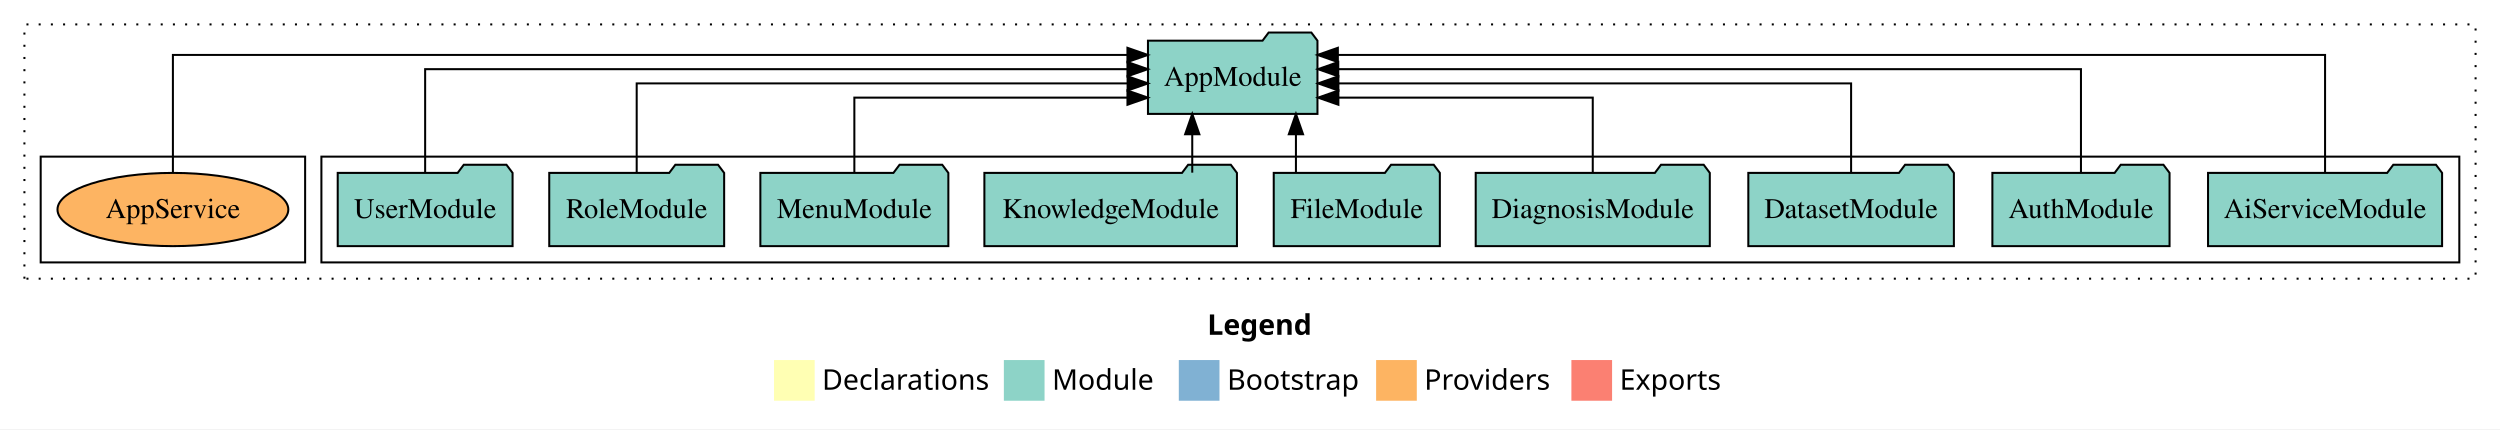
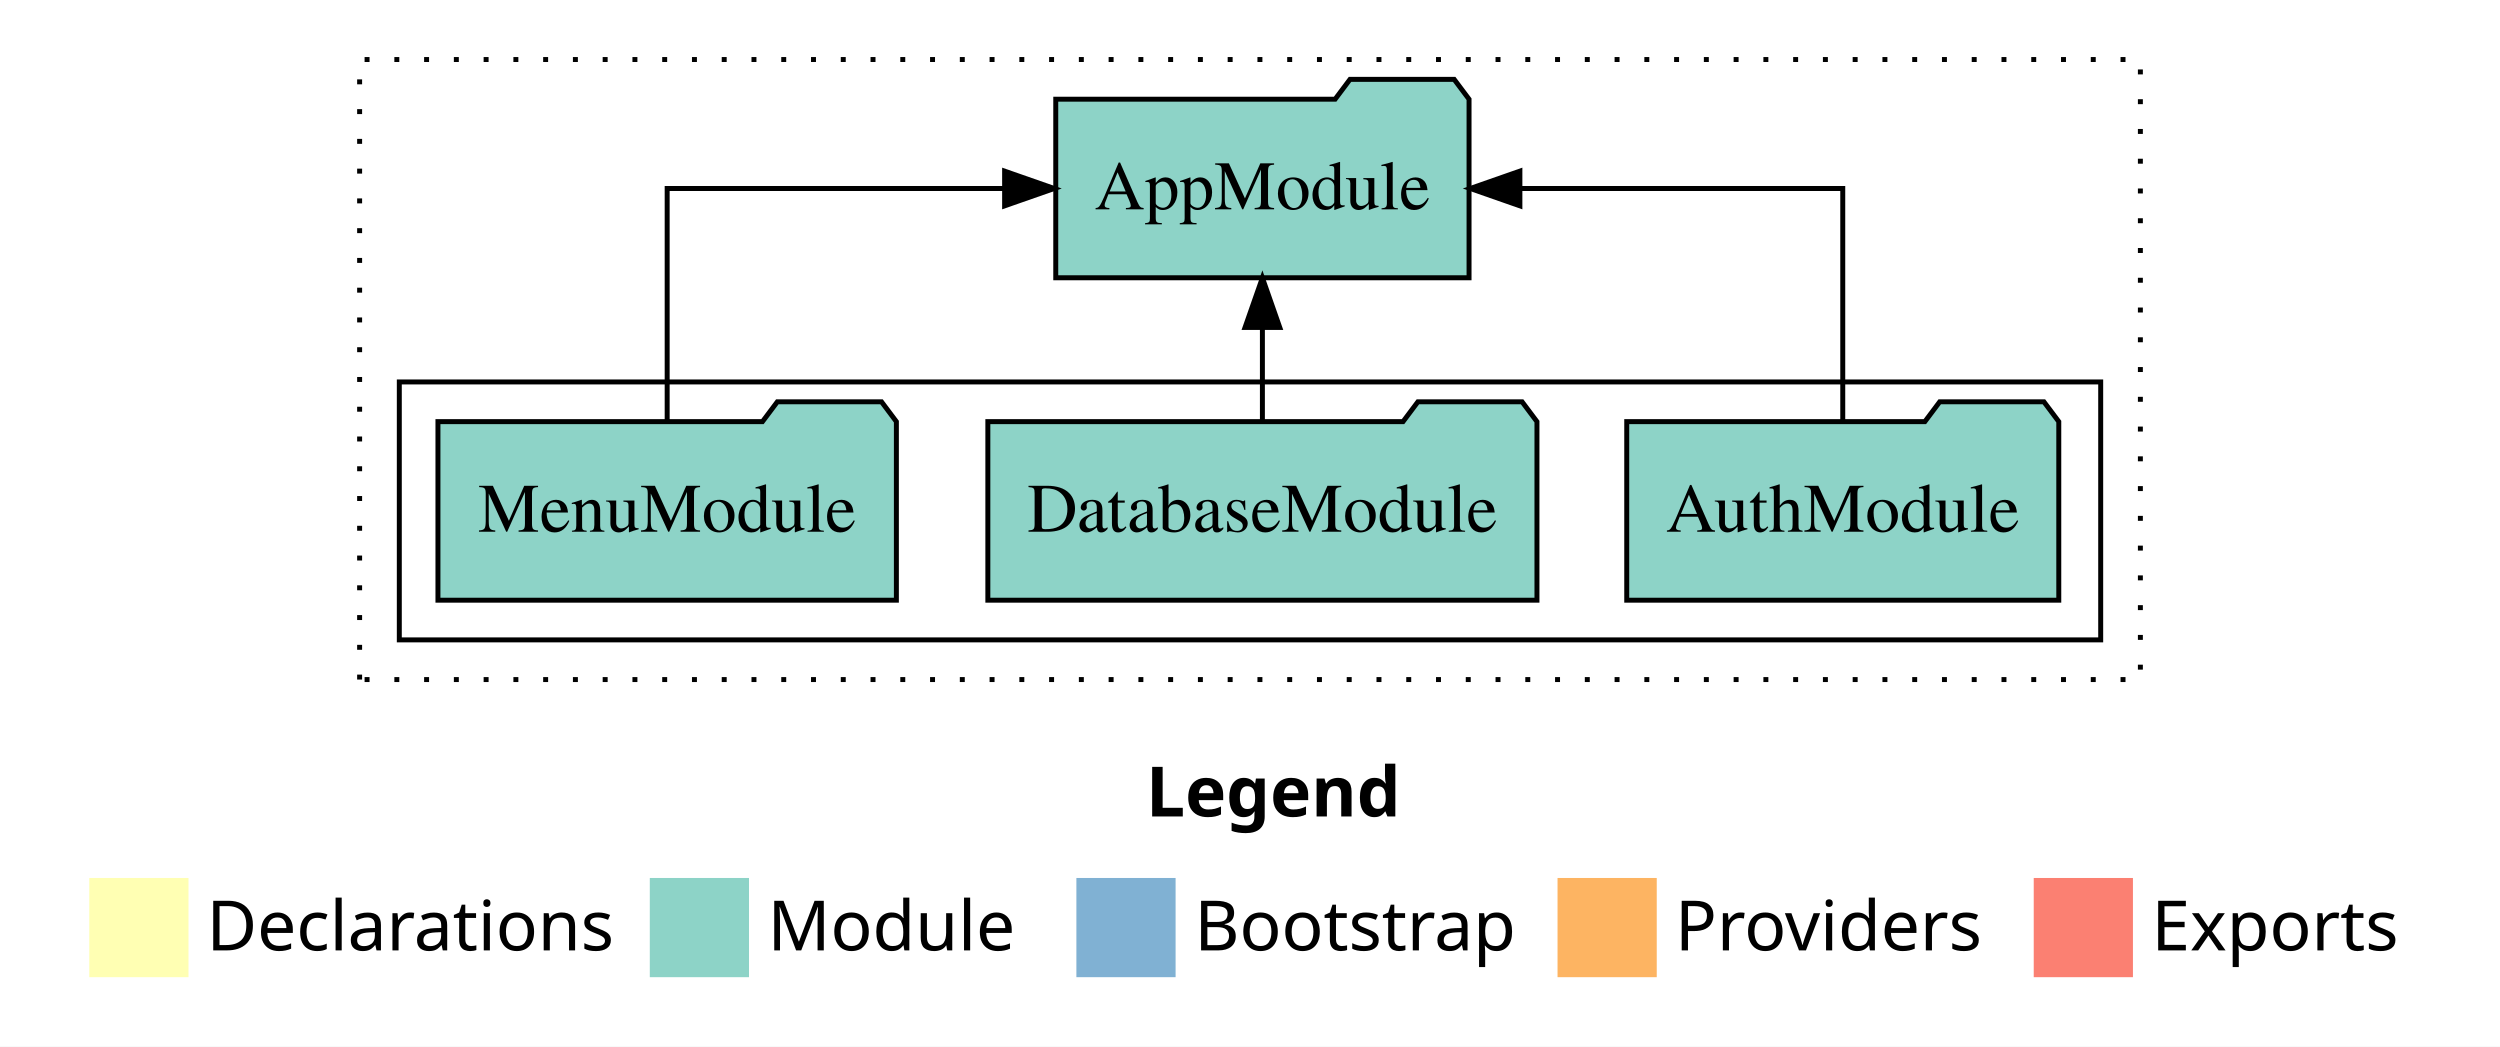
- <svg xmlns="http://www.w3.org/2000/svg" width="1229pt" height="211pt" viewBox="0.00 0.00 1229.00 211.00">
+ <svg xmlns="http://www.w3.org/2000/svg" width="504pt" height="211pt" viewBox="0.00 0.00 504.00 211.00">
  <g id="graph0" class="graph" transform="scale(1 1) rotate(0) translate(4 207)">
-     <polygon fill="white" stroke="transparent" points="-4,4 -4,-207 1225,-207 1225,4 -4,4" />
-     <text text-anchor="start" x="589.51" y="-42.4" font-family="Times-12" font-weight="bold" font-size="14.00">Legend</text>
-     <polygon fill="#ffffb3" stroke="transparent" points="376.5,-10 376.5,-30 396.5,-30 396.5,-10 376.5,-10" />
-     <text text-anchor="start" x="400.13" y="-15.4" font-family="Times-12" font-size="14.00">  Declarations</text>
-     <polygon fill="#8dd3c7" stroke="transparent" points="489.5,-10 489.5,-30 509.5,-30 509.5,-10 489.5,-10" />
-     <text text-anchor="start" x="513.23" y="-15.4" font-family="Times-12" font-size="14.00">  Module</text>
-     <polygon fill="#80b1d3" stroke="transparent" points="575.5,-10 575.5,-30 595.5,-30 595.5,-10 575.5,-10" />
-     <text text-anchor="start" x="599.28" y="-15.4" font-family="Times-12" font-size="14.00">  Bootstrap</text>
-     <polygon fill="#fdb462" stroke="transparent" points="672.5,-10 672.5,-30 692.5,-30 692.5,-10 672.5,-10" />
-     <text text-anchor="start" x="696.17" y="-15.4" font-family="Times-12" font-size="14.00">  Providers</text>
-     <polygon fill="#fb8072" stroke="transparent" points="768.5,-10 768.5,-30 788.5,-30 788.5,-10 768.5,-10" />
-     <text text-anchor="start" x="792.23" y="-15.4" font-family="Times-12" font-size="14.00">  Exports</text>
+     <polygon fill="white" stroke="transparent" points="-4,4 -4,-207 500,-207 500,4 -4,4" />
+     <text text-anchor="start" x="227.01" y="-42.4" font-family="Times-12" font-weight="bold" font-size="14.00">Legend</text>
+     <polygon fill="#ffffb3" stroke="transparent" points="14,-10 14,-30 34,-30 34,-10 14,-10" />
+     <text text-anchor="start" x="37.63" y="-15.4" font-family="Times-12" font-size="14.00">  Declarations</text>
+     <polygon fill="#8dd3c7" stroke="transparent" points="127,-10 127,-30 147,-30 147,-10 127,-10" />
+     <text text-anchor="start" x="150.73" y="-15.4" font-family="Times-12" font-size="14.00">  Module</text>
+     <polygon fill="#80b1d3" stroke="transparent" points="213,-10 213,-30 233,-30 233,-10 213,-10" />
+     <text text-anchor="start" x="236.78" y="-15.4" font-family="Times-12" font-size="14.00">  Bootstrap</text>
+     <polygon fill="#fdb462" stroke="transparent" points="310,-10 310,-30 330,-30 330,-10 310,-10" />
+     <text text-anchor="start" x="333.67" y="-15.4" font-family="Times-12" font-size="14.00">  Providers</text>
+     <polygon fill="#fb8072" stroke="transparent" points="406,-10 406,-30 426,-30 426,-10 406,-10" />
+     <text text-anchor="start" x="429.73" y="-15.4" font-family="Times-12" font-size="14.00">  Exports</text>
    <g id="clust1" class="cluster">
-       <polygon fill="none" stroke="black" stroke-dasharray="1,5" points="8,-70 8,-195 1213,-195 1213,-70 8,-70" />
+       <polygon fill="none" stroke="black" stroke-dasharray="1,5" points="68.5,-70 68.5,-195 427.5,-195 427.5,-70 68.5,-70" />
    </g>
    <g id="clust3" class="cluster">
-       <polygon fill="none" stroke="black" points="154,-78 154,-130 1205,-130 1205,-78 154,-78" />
-     </g>
-     <g id="clust6" class="cluster">
-       <polygon fill="none" stroke="black" points="16,-78 16,-130 146,-130 146,-78 16,-78" />
+       <polygon fill="none" stroke="black" points="76.5,-78 76.5,-130 419.5,-130 419.5,-78 76.5,-78" />
    </g>
    <g id="node1" class="node">
-       <polygon fill="#8dd3c7" stroke="black" points="1196.53,-122 1193.53,-126 1172.53,-126 1169.53,-122 1081.47,-122 1081.47,-86 1196.53,-86 1196.53,-122" />
-       <text text-anchor="middle" x="1139" y="-99.8" font-family="Times,serif" font-size="14.00">AiServiceModule</text>
+       <polygon fill="#8dd3c7" stroke="black" points="411.05,-122 408.05,-126 387.05,-126 384.05,-122 323.95,-122 323.95,-86 411.05,-86 411.05,-122" />
+       <text text-anchor="middle" x="367.5" y="-99.8" font-family="Times,serif" font-size="14.00">AuthModule</text>
    </g>
-     <g id="node10" class="node">
-       <polygon fill="#8dd3c7" stroke="black" points="643.66,-187 640.66,-191 619.66,-191 616.66,-187 560.34,-187 560.34,-151 643.66,-151 643.66,-187" />
-       <text text-anchor="middle" x="602" y="-164.8" font-family="Times,serif" font-size="14.00">AppModule</text>
+     <g id="node4" class="node">
+       <polygon fill="#8dd3c7" stroke="black" points="292.16,-187 289.16,-191 268.16,-191 265.16,-187 208.84,-187 208.84,-151 292.16,-151 292.16,-187" />
+       <text text-anchor="middle" x="250.5" y="-164.8" font-family="Times,serif" font-size="14.00">AppModule</text>
    </g>
    <g id="edge1" class="edge">
-       <path fill="none" stroke="black" d="M1139,-122.01C1139,-144.49 1139,-180 1139,-180 1139,-180 653.69,-180 653.69,-180" />
-       <polygon fill="black" stroke="black" points="653.69,-176.5 643.69,-180 653.69,-183.5 653.69,-176.5" />
+       <path fill="none" stroke="black" d="M367.5,-122.11C367.5,-141.34 367.5,-169 367.5,-169 367.5,-169 302.41,-169 302.41,-169" />
+       <polygon fill="black" stroke="black" points="302.41,-165.5 292.41,-169 302.41,-172.5 302.41,-165.5" />
    </g>
    <g id="node2" class="node">
-       <polygon fill="#8dd3c7" stroke="black" points="1062.55,-122 1059.55,-126 1038.55,-126 1035.55,-122 975.45,-122 975.45,-86 1062.55,-86 1062.55,-122" />
-       <text text-anchor="middle" x="1019" y="-99.8" font-family="Times,serif" font-size="14.00">AuthModule</text>
+       <polygon fill="#8dd3c7" stroke="black" points="305.85,-122 302.85,-126 281.85,-126 278.85,-122 195.15,-122 195.15,-86 305.85,-86 305.85,-122" />
+       <text text-anchor="middle" x="250.5" y="-99.8" font-family="Times,serif" font-size="14.00">DatabaseModule</text>
    </g>
    <g id="edge2" class="edge">
-       <path fill="none" stroke="black" d="M1019,-122.13C1019,-142.57 1019,-173 1019,-173 1019,-173 653.89,-173 653.89,-173" />
-       <polygon fill="black" stroke="black" points="653.89,-169.5 643.89,-173 653.89,-176.5 653.89,-169.5" />
+       <path fill="none" stroke="black" d="M250.5,-122.11C250.5,-122.11 250.5,-140.99 250.5,-140.99" />
+       <polygon fill="black" stroke="black" points="247,-140.99 250.5,-150.99 254,-140.99 247,-140.99" />
    </g>
    <g id="node3" class="node">
-       <polygon fill="#8dd3c7" stroke="black" points="956.53,-122 953.53,-126 932.53,-126 929.53,-122 855.47,-122 855.47,-86 956.53,-86 956.53,-122" />
-       <text text-anchor="middle" x="906" y="-99.8" font-family="Times,serif" font-size="14.00">DatasetModule</text>
+       <polygon fill="#8dd3c7" stroke="black" points="176.71,-122 173.71,-126 152.71,-126 149.71,-122 84.29,-122 84.29,-86 176.71,-86 176.71,-122" />
+       <text text-anchor="middle" x="130.5" y="-99.8" font-family="Times,serif" font-size="14.00">MenuModule</text>
    </g>
    <g id="edge3" class="edge">
-       <path fill="none" stroke="black" d="M906,-122.27C906,-140.56 906,-166 906,-166 906,-166 653.95,-166 653.95,-166" />
-       <polygon fill="black" stroke="black" points="653.95,-162.5 643.95,-166 653.95,-169.5 653.95,-162.5" />
-     </g>
-     <g id="node4" class="node">
-       <polygon fill="#8dd3c7" stroke="black" points="836.54,-122 833.54,-126 812.54,-126 809.54,-122 721.46,-122 721.46,-86 836.54,-86 836.54,-122" />
-       <text text-anchor="middle" x="779" y="-99.8" font-family="Times,serif" font-size="14.00">DiagnosisModule</text>
-     </g>
-     <g id="edge4" class="edge">
-       <path fill="none" stroke="black" d="M779,-122.01C779,-138.05 779,-159 779,-159 779,-159 653.95,-159 653.95,-159" />
-       <polygon fill="black" stroke="black" points="653.95,-155.5 643.95,-159 653.95,-162.5 653.95,-155.5" />
-     </g>
-     <g id="node5" class="node">
-       <polygon fill="#8dd3c7" stroke="black" points="703.83,-122 700.83,-126 679.83,-126 676.83,-122 622.17,-122 622.17,-86 703.83,-86 703.83,-122" />
-       <text text-anchor="middle" x="663" y="-99.8" font-family="Times,serif" font-size="14.00">FileModule</text>
-     </g>
-     <g id="edge5" class="edge">
-       <path fill="none" stroke="black" d="M633.08,-122.11C633.08,-122.11 633.08,-140.99 633.08,-140.99" />
-       <polygon fill="black" stroke="black" points="629.58,-140.99 633.08,-150.99 636.58,-140.99 629.58,-140.99" />
-     </g>
-     <g id="node6" class="node">
-       <polygon fill="#8dd3c7" stroke="black" points="604.08,-122 601.08,-126 580.08,-126 577.08,-122 479.92,-122 479.92,-86 604.08,-86 604.08,-122" />
-       <text text-anchor="middle" x="542" y="-99.8" font-family="Times,serif" font-size="14.00">KnowledgeModule</text>
-     </g>
-     <g id="edge6" class="edge">
-       <path fill="none" stroke="black" d="M582.11,-122.11C582.11,-122.11 582.11,-140.99 582.11,-140.99" />
-       <polygon fill="black" stroke="black" points="578.61,-140.99 582.11,-150.99 585.61,-140.99 578.61,-140.99" />
-     </g>
-     <g id="node7" class="node">
-       <polygon fill="#8dd3c7" stroke="black" points="462.21,-122 459.21,-126 438.21,-126 435.21,-122 369.79,-122 369.79,-86 462.21,-86 462.21,-122" />
-       <text text-anchor="middle" x="416" y="-99.8" font-family="Times,serif" font-size="14.00">MenuModule</text>
-     </g>
-     <g id="edge7" class="edge">
-       <path fill="none" stroke="black" d="M416,-122.01C416,-138.05 416,-159 416,-159 416,-159 550.26,-159 550.26,-159" />
-       <polygon fill="black" stroke="black" points="550.26,-162.5 560.26,-159 550.26,-155.5 550.26,-162.5" />
-     </g>
-     <g id="node8" class="node">
-       <polygon fill="#8dd3c7" stroke="black" points="351.99,-122 348.99,-126 327.99,-126 324.99,-122 266.01,-122 266.01,-86 351.99,-86 351.99,-122" />
-       <text text-anchor="middle" x="309" y="-99.8" font-family="Times,serif" font-size="14.00">RoleModule</text>
-     </g>
-     <g id="edge8" class="edge">
-       <path fill="none" stroke="black" d="M309,-122.27C309,-140.56 309,-166 309,-166 309,-166 550.33,-166 550.33,-166" />
-       <polygon fill="black" stroke="black" points="550.33,-169.5 560.33,-166 550.33,-162.5 550.33,-169.5" />
-     </g>
-     <g id="node9" class="node">
-       <polygon fill="#8dd3c7" stroke="black" points="247.98,-122 244.98,-126 223.98,-126 220.98,-122 162.02,-122 162.02,-86 247.98,-86 247.98,-122" />
-       <text text-anchor="middle" x="205" y="-99.8" font-family="Times,serif" font-size="14.00">UserModule</text>
-     </g>
-     <g id="edge9" class="edge">
-       <path fill="none" stroke="black" d="M205,-122.13C205,-142.57 205,-173 205,-173 205,-173 550.26,-173 550.26,-173" />
-       <polygon fill="black" stroke="black" points="550.26,-176.5 560.26,-173 550.26,-169.5 550.26,-176.5" />
-     </g>
-     <g id="node11" class="node">
-       <ellipse fill="#fdb462" stroke="black" cx="81" cy="-104" rx="56.74" ry="18" />
-       <text text-anchor="middle" x="81" y="-99.8" font-family="Times,serif" font-size="14.00">AppService</text>
-     </g>
-     <g id="edge10" class="edge">
-       <path fill="none" stroke="black" d="M81,-122.01C81,-144.49 81,-180 81,-180 81,-180 550.25,-180 550.25,-180" />
-       <polygon fill="black" stroke="black" points="550.25,-183.5 560.25,-180 550.25,-176.5 550.25,-183.5" />
+       <path fill="none" stroke="black" d="M130.5,-122.11C130.5,-141.34 130.5,-169 130.5,-169 130.5,-169 198.53,-169 198.53,-169" />
+       <polygon fill="black" stroke="black" points="198.53,-172.5 208.53,-169 198.53,-165.5 198.53,-172.5" />
    </g>
  </g>
</svg>
